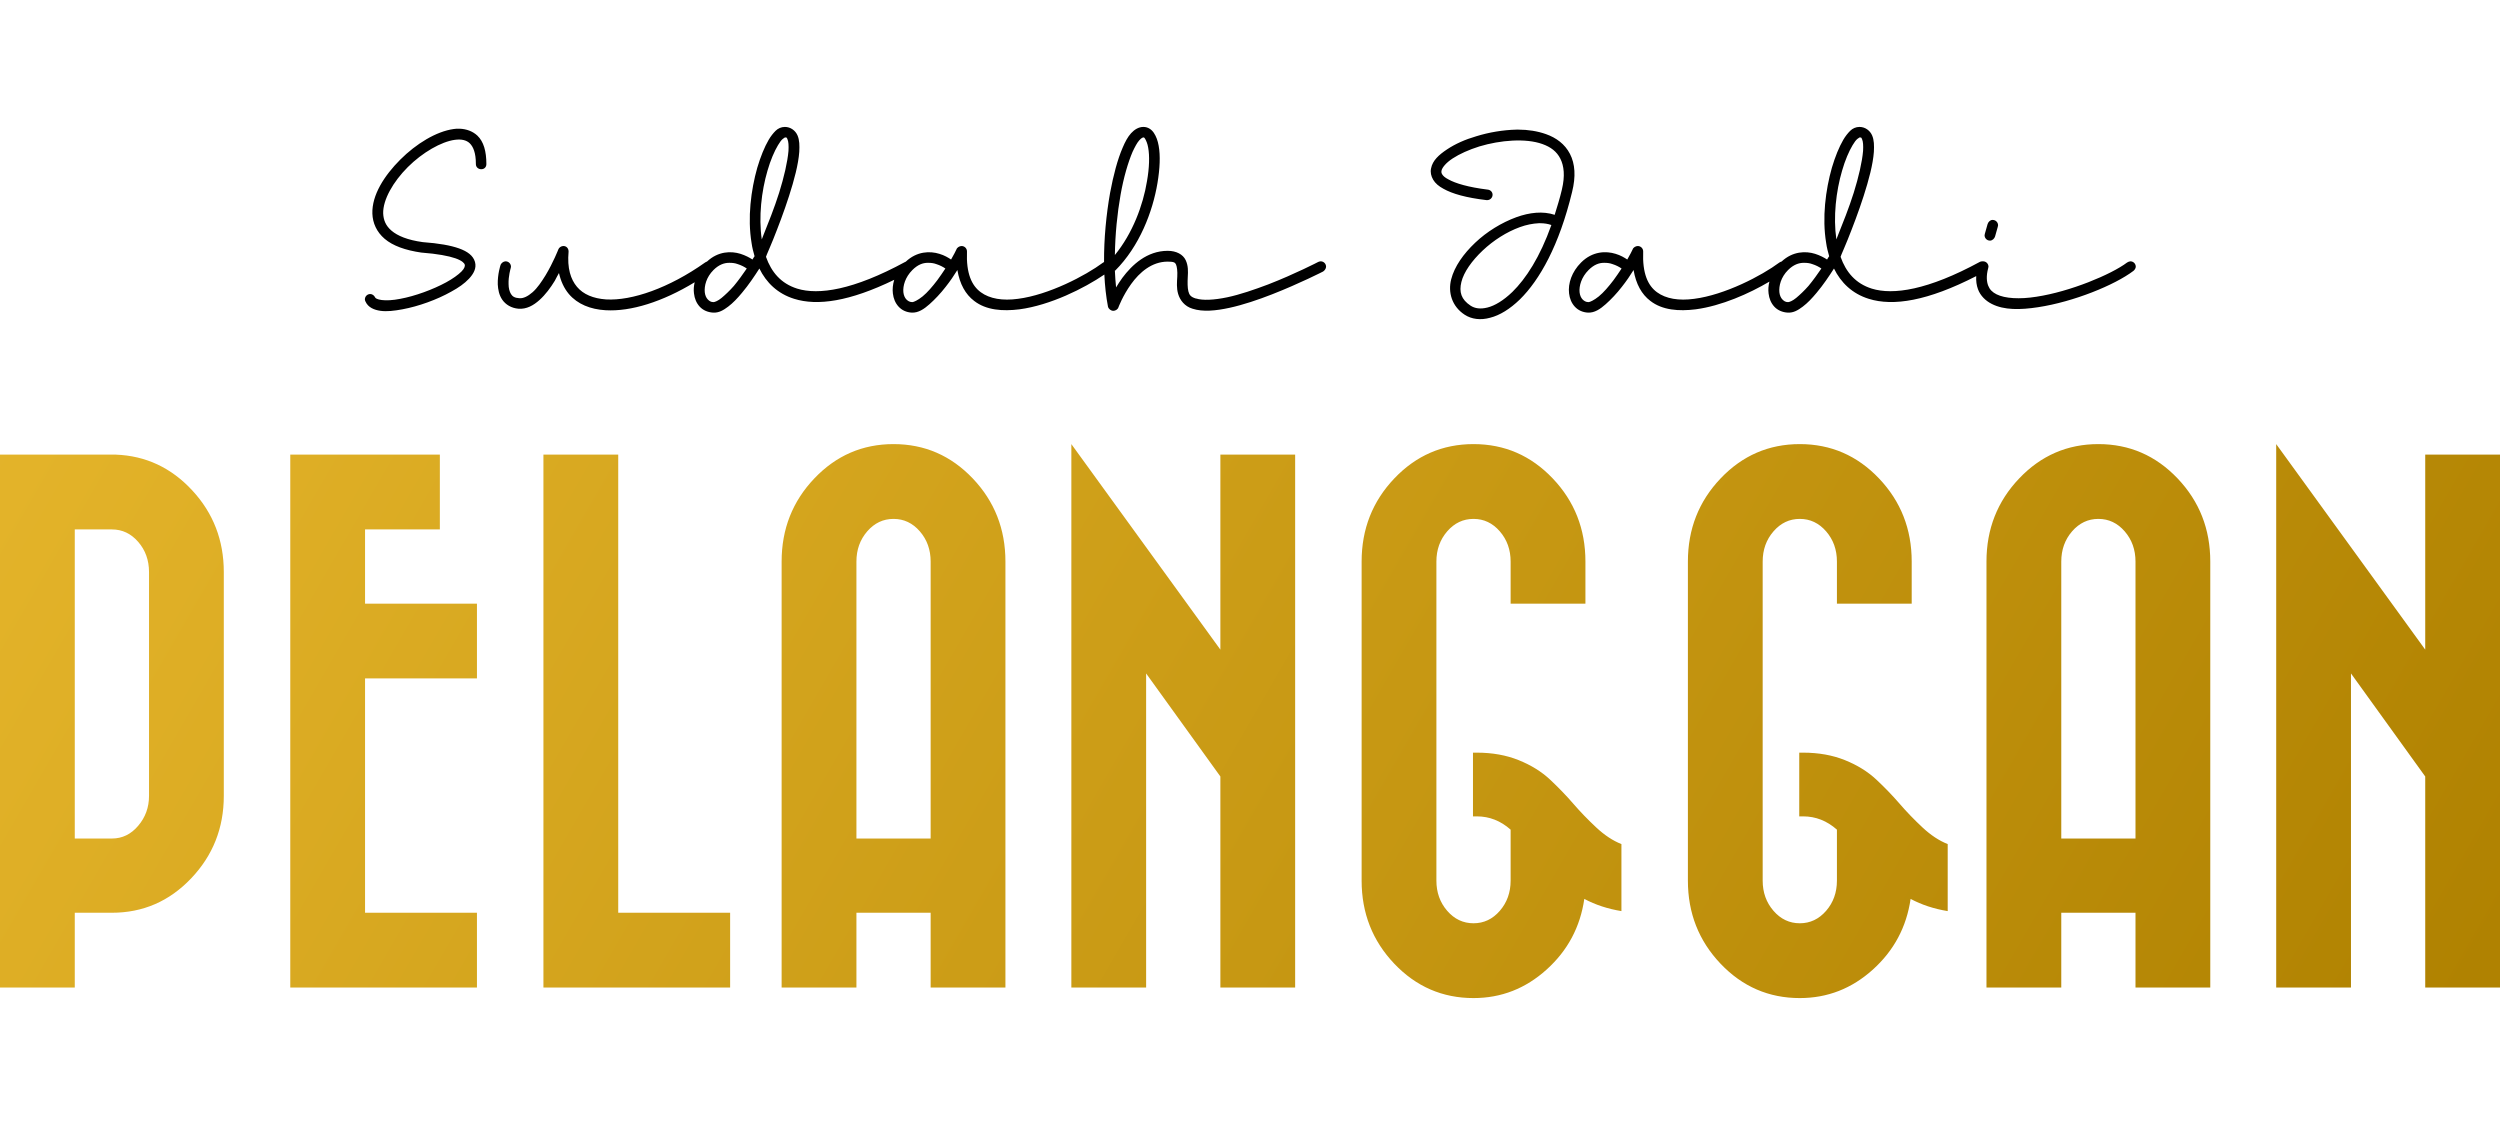
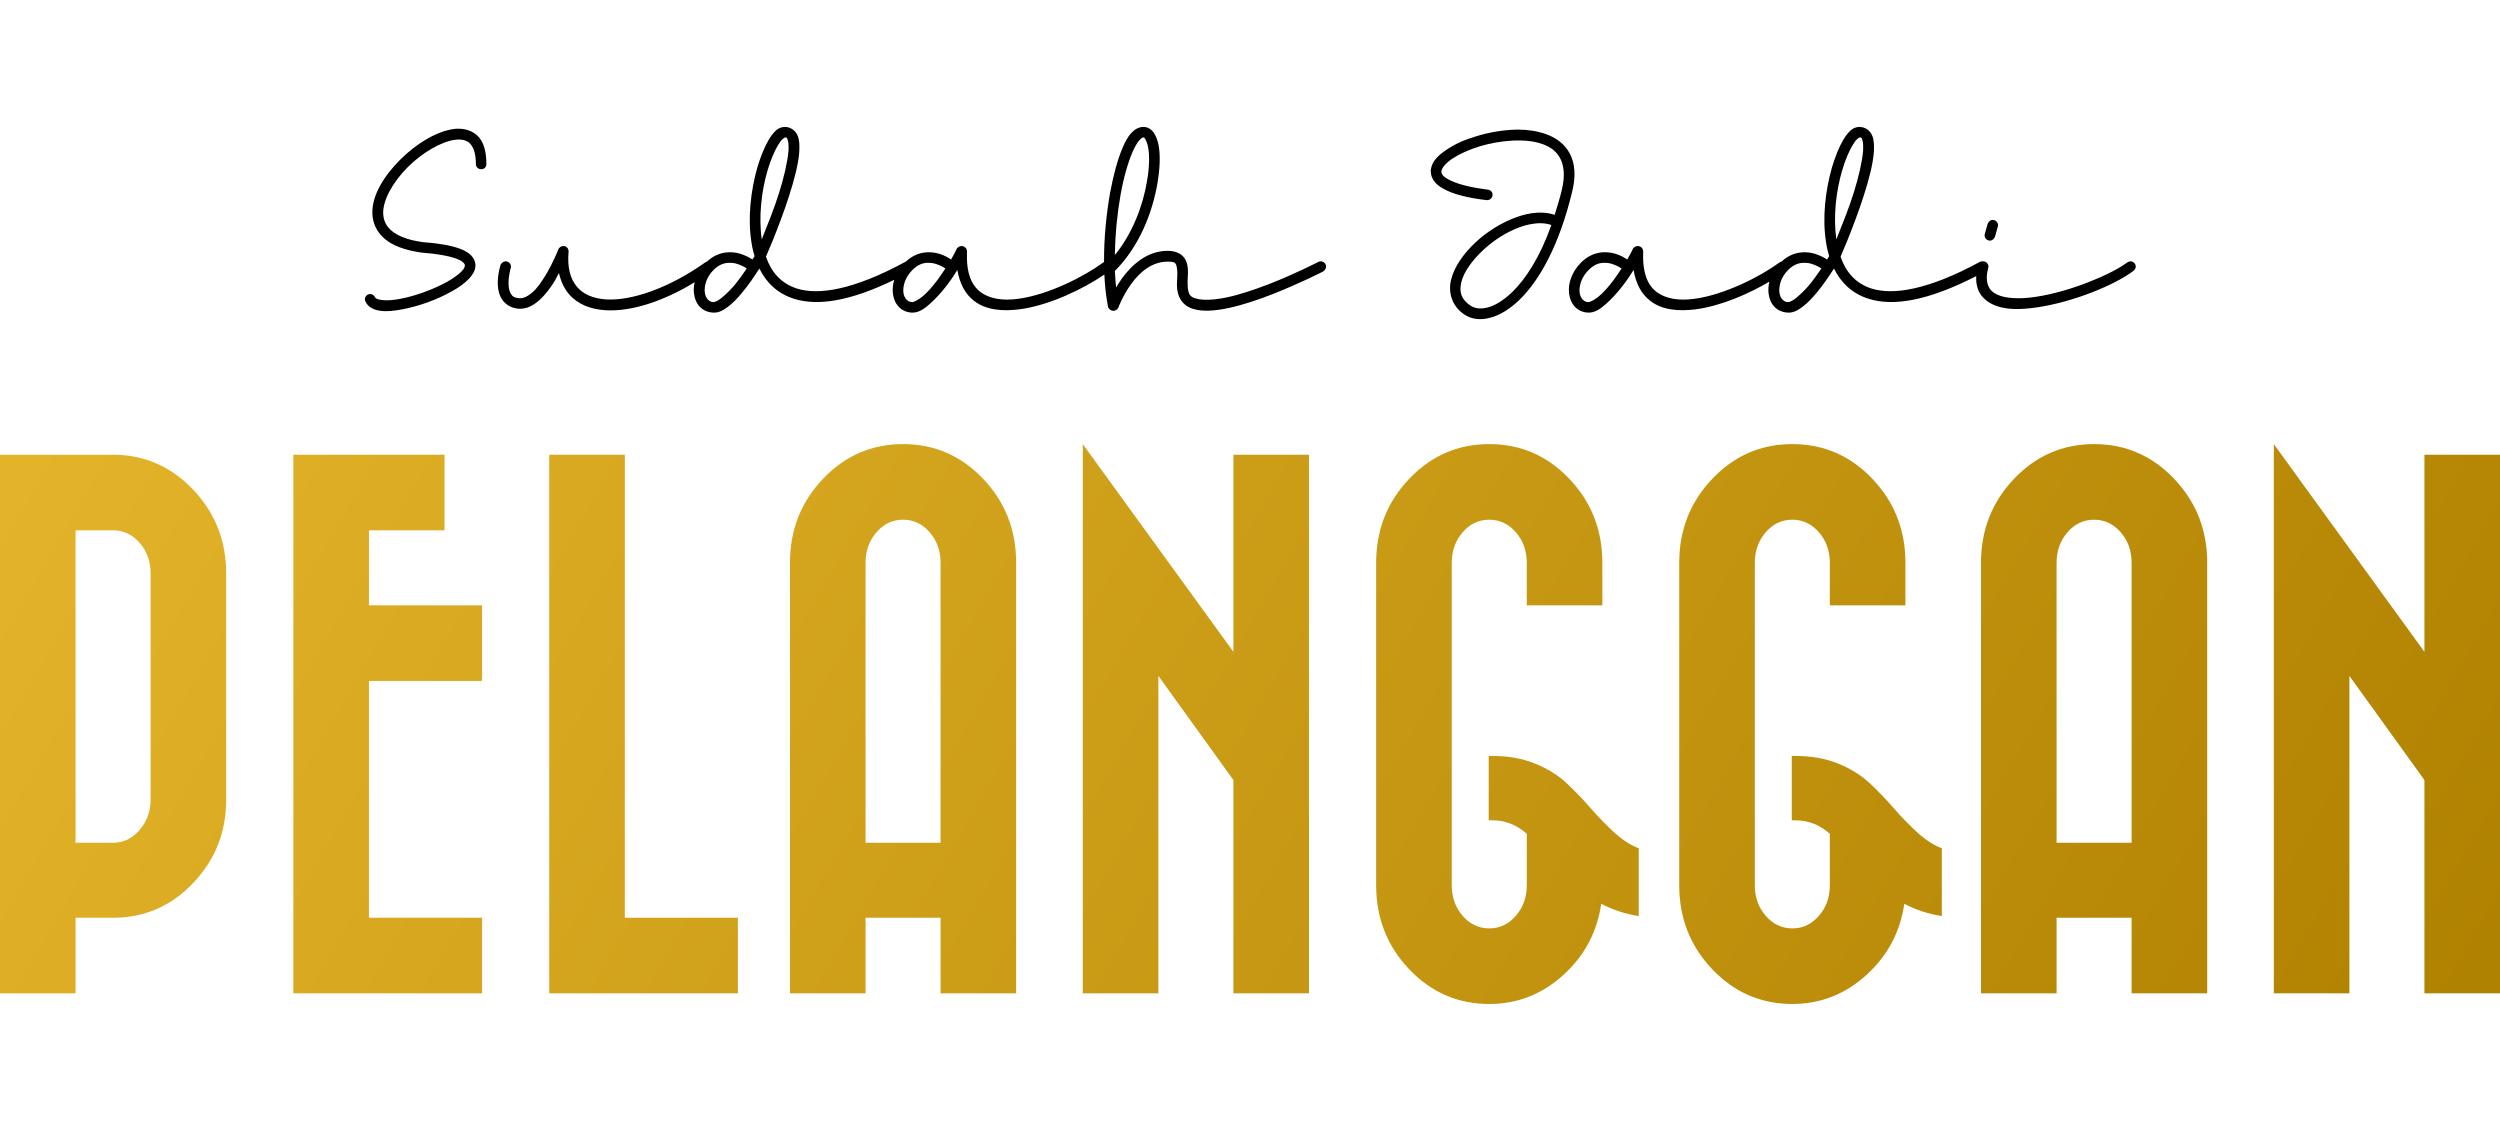
<svg xmlns="http://www.w3.org/2000/svg" viewBox="0 0 100 45">
  <linearGradient id="gradient" gradientUnits="userSpaceOnUse" x1="7.295" y1="3.734" x2="93.119" y2="53.285">
    <stop offset="0" style="stop-color:#e4b42a" />
    <stop offset="1" style="stop-color:#af8100" />
  </linearGradient>
-   <path fill="url(#gradient)" d="M71.97,30.106l0.155,0c0.62,0 1.178,0.1 1.673,0.3c0.495,0.199 0.912,0.458 1.252,0.775c0.34,0.318 0.65,0.639 0.931,0.964c0.28,0.325 0.587,0.643 0.919,0.953c0.332,0.31 0.669,0.532 1.008,0.665l0,2.681c-0.546,-0.089 -1.041,-0.251 -1.484,-0.488c-0.163,1.123 -0.665,2.065 -1.507,2.825c-0.842,0.761 -1.817,1.142 -2.925,1.142c-1.241,-0 -2.297,-0.458 -3.169,-1.374c-0.871,-0.916 -1.307,-2.024 -1.307,-3.324l0,-12.763c0,-1.3 0.436,-2.408 1.307,-3.324c0.872,-0.916 1.928,-1.374 3.169,-1.374c1.241,0 2.297,0.458 3.169,1.374c0.871,0.916 1.307,2.024 1.307,3.324l-0,1.684l-2.991,-0l-0,-1.684c-0,-0.473 -0.144,-0.875 -0.432,-1.208c-0.289,-0.332 -0.639,-0.498 -1.053,-0.498c-0.414,-0 -0.764,0.166 -1.052,0.498c-0.289,0.333 -0.433,0.735 -0.433,1.208l0,12.763c0,0.473 0.144,0.875 0.433,1.208c0.288,0.332 0.638,0.498 1.052,0.498c0.414,0 0.764,-0.166 1.053,-0.498c0.288,-0.333 0.432,-0.735 0.432,-1.208l-0,-2.039c-0.399,-0.354 -0.85,-0.531 -1.352,-0.531l-0.155,-0l-0,-2.549Zm-13.051,0l0.155,0c0.62,0 1.178,0.1 1.673,0.3c0.495,0.199 0.912,0.458 1.252,0.775c0.339,0.318 0.65,0.639 0.93,0.964c0.281,0.325 0.588,0.643 0.92,0.953c0.332,0.31 0.668,0.532 1.008,0.665l0,2.681c-0.546,-0.089 -1.041,-0.251 -1.485,-0.488c-0.162,1.123 -0.664,2.065 -1.506,2.825c-0.842,0.761 -1.817,1.142 -2.925,1.142c-1.241,-0 -2.297,-0.458 -3.169,-1.374c-0.871,-0.916 -1.307,-2.024 -1.307,-3.324l-0,-12.763c-0,-1.3 0.436,-2.408 1.307,-3.324c0.872,-0.916 1.928,-1.374 3.169,-1.374c1.241,0 2.297,0.458 3.168,1.374c0.872,0.916 1.308,2.024 1.308,3.324l-0,1.684l-2.992,-0l0,-1.684c0,-0.473 -0.144,-0.875 -0.432,-1.208c-0.288,-0.332 -0.639,-0.498 -1.052,-0.498c-0.414,-0 -0.765,0.166 -1.053,0.498c-0.288,0.333 -0.432,0.735 -0.432,1.208l0,12.763c0,0.473 0.144,0.875 0.432,1.208c0.288,0.332 0.639,0.498 1.053,0.498c0.413,0 0.764,-0.166 1.052,-0.498c0.288,-0.333 0.432,-0.735 0.432,-1.208l0,-2.039c-0.398,-0.354 -0.849,-0.531 -1.351,-0.531l-0.155,-0l-0,-2.549Zm-54.288,-11.921c1.197,0.045 2.216,0.521 3.058,1.43c0.842,0.908 1.263,1.997 1.263,3.268l-0,8.952c-0,1.285 -0.436,2.385 -1.307,3.301c-0.872,0.916 -1.928,1.374 -3.169,1.374l-1.485,0l0,2.992l-2.991,-0l0,-21.317l4.631,0Zm14.447,18.325l0,2.992l-7.467,-0l-0,-21.317l5.983,0l-0,2.992l-2.992,-0l0,2.969l4.476,-0l0,2.991l-4.476,0l0,9.373l4.476,0Zm2.659,-18.325l2.992,0l-0,18.325l4.476,0l-0,2.992l-7.468,-0l0,-21.317Zm57.722,4.277c0,-1.3 0.436,-2.408 1.308,-3.324c0.871,-0.916 1.927,-1.374 3.168,-1.374c1.241,0 2.297,0.458 3.169,1.374c0.871,0.916 1.307,2.024 1.307,3.324l0,17.04l-2.991,-0l-0,-2.992l-2.969,0l-0,2.992l-2.992,-0l0,-17.04Zm11.589,-4.698l5.961,8.221l-0,-7.8l2.991,0l0,21.317l-2.991,-0l-0,-8.443l-2.97,-4.121l0,12.564l-2.991,-0l0,-21.738Zm-59.783,4.698c0,-1.3 0.436,-2.408 1.308,-3.324c0.871,-0.916 1.927,-1.374 3.168,-1.374c1.241,0 2.297,0.458 3.169,1.374c0.871,0.916 1.307,2.024 1.307,3.324l0,17.04l-2.991,-0l-0,-2.992l-2.969,0l-0,2.992l-2.992,-0l0,-17.04Zm11.589,-4.698l5.961,8.221l-0,-7.8l2.991,0l-0,21.317l-2.991,-0l-0,-8.443l-2.97,-4.121l0,12.564l-2.991,-0l-0,-21.738Zm-39.863,3.413l0,12.364l1.485,-0c0.414,-0 0.764,-0.17 1.052,-0.51c0.289,-0.339 0.433,-0.738 0.433,-1.196l-0,-8.952c-0,-0.473 -0.144,-0.875 -0.433,-1.208c-0.288,-0.332 -0.638,-0.498 -1.052,-0.498l-1.485,-0Zm82.429,12.364l-0,-11.079c-0,-0.473 -0.144,-0.875 -0.432,-1.208c-0.288,-0.332 -0.639,-0.498 -1.053,-0.498c-0.413,-0 -0.764,0.166 -1.052,0.498c-0.288,0.333 -0.432,0.735 -0.432,1.208l-0,11.079l2.969,-0Zm-48.194,-0l-0,-11.079c-0,-0.473 -0.144,-0.875 -0.432,-1.208c-0.288,-0.332 -0.639,-0.498 -1.053,-0.498c-0.413,-0 -0.764,0.166 -1.052,0.498c-0.288,0.333 -0.432,0.735 -0.432,1.208l-0,11.079l2.969,-0Z" />
-   <path d="M60.735,5.185c0.384,0 0.768,0.06 1.104,0.18c0.408,0.144 0.756,0.396 0.96,0.792c0.204,0.396 0.24,0.9 0.084,1.524c-0.516,2.136 -1.296,3.516 -2.088,4.296c-0.396,0.384 -0.804,0.636 -1.188,0.732c-0.384,0.108 -0.744,0.06 -1.02,-0.12c-0.516,-0.336 -0.672,-0.9 -0.54,-1.416c0.132,-0.516 0.492,-1.02 0.96,-1.464c0.468,-0.444 1.056,-0.804 1.644,-1.02c0.528,-0.192 1.068,-0.252 1.536,-0.096c0.096,-0.312 0.204,-0.648 0.288,-1.008c0.132,-0.552 0.084,-0.948 -0.06,-1.236c-0.144,-0.288 -0.384,-0.468 -0.72,-0.588c-0.672,-0.24 -1.68,-0.156 -2.52,0.096c-0.42,0.132 -0.792,0.3 -1.068,0.48c-0.276,0.18 -0.42,0.372 -0.444,0.48c-0.012,0.06 -0.012,0.096 0.024,0.156c0.036,0.06 0.108,0.132 0.252,0.204c0.276,0.156 0.792,0.312 1.572,0.408c0.108,0.012 0.192,0.096 0.192,0.204c-0,0.12 -0.096,0.216 -0.216,0.216l-0.024,0c-0.816,-0.096 -1.368,-0.252 -1.728,-0.456c-0.18,-0.096 -0.324,-0.216 -0.408,-0.36c-0.084,-0.144 -0.12,-0.3 -0.084,-0.456c0.06,-0.312 0.312,-0.54 0.636,-0.756c0.324,-0.216 0.72,-0.396 1.176,-0.528c0.504,-0.156 1.068,-0.252 1.608,-0.264l0.072,0Zm10.53,5.275c0.447,-0.415 0.966,-0.423 1.338,-0.307c0.192,0.06 0.372,0.156 0.48,0.228c0.024,-0.048 0.06,-0.096 0.084,-0.132c-0.048,-0.168 -0.096,-0.348 -0.12,-0.528c-0.168,-1.008 -0.024,-2.124 0.228,-3.012c0.132,-0.444 0.288,-0.828 0.456,-1.116c0.084,-0.144 0.18,-0.264 0.276,-0.36c0.096,-0.096 0.228,-0.156 0.372,-0.156c0.228,0 0.42,0.144 0.504,0.336c0.084,0.192 0.084,0.408 0.072,0.66c-0.036,0.504 -0.204,1.128 -0.408,1.764c-0.204,0.636 -0.444,1.26 -0.636,1.74c-0.096,0.24 -0.192,0.456 -0.252,0.6c-0.012,0.036 -0.024,0.06 -0.036,0.096c0.216,0.612 0.6,1.068 1.248,1.272c0.852,0.264 2.244,0.06 4.32,-1.068c0.024,-0.012 0.06,-0.024 0.096,-0.024c0.006,0 0.012,0.001 0.018,0.001c0.006,-0 0.012,-0.001 0.018,-0.001c0.12,0 0.216,0.096 0.216,0.216c-0,0.012 -0.012,0.048 -0.012,0.06c-0.084,0.312 -0.06,0.54 -0,0.696c0.06,0.156 0.168,0.264 0.336,0.348c0.336,0.168 0.924,0.204 1.596,0.096c1.344,-0.204 2.988,-0.888 3.624,-1.368c0.036,-0.024 0.096,-0.048 0.132,-0.048c0.12,0 0.216,0.096 0.216,0.216c-0,0.06 -0.048,0.132 -0.096,0.168c-0.744,0.564 -2.388,1.236 -3.816,1.452c-0.708,0.108 -1.356,0.12 -1.848,-0.132c-0.24,-0.12 -0.456,-0.324 -0.552,-0.588c-0.058,-0.157 -0.081,-0.331 -0.07,-0.525c-1.941,0.997 -3.323,1.216 -4.298,0.909c-0.66,-0.204 -1.116,-0.648 -1.392,-1.212c-0.192,0.3 -0.432,0.66 -0.696,0.972c-0.18,0.216 -0.36,0.408 -0.552,0.552c-0.192,0.144 -0.372,0.252 -0.6,0.24c-0.216,-0.012 -0.408,-0.096 -0.54,-0.24c-0.132,-0.144 -0.204,-0.324 -0.228,-0.528c-0.019,-0.15 -0.007,-0.311 0.034,-0.473c-0.812,0.481 -1.92,0.972 -2.95,1.109c-0.672,0.084 -1.332,0.036 -1.812,-0.336c-0.348,-0.264 -0.576,-0.672 -0.672,-1.236c-0.132,0.216 -0.288,0.444 -0.468,0.672c-0.204,0.264 -0.432,0.504 -0.648,0.696c-0.216,0.192 -0.444,0.348 -0.708,0.336c-0.216,-0.012 -0.396,-0.096 -0.528,-0.24c-0.132,-0.144 -0.204,-0.324 -0.228,-0.528c-0.048,-0.396 0.108,-0.864 0.48,-1.236c0.456,-0.456 0.996,-0.468 1.38,-0.348c0.204,0.06 0.36,0.156 0.468,0.228c0.108,-0.192 0.192,-0.348 0.216,-0.408c0.024,-0.072 0.12,-0.132 0.204,-0.132c0.12,0 0.216,0.096 0.216,0.216c-0.036,0.888 0.192,1.368 0.552,1.632c0.36,0.264 0.876,0.348 1.488,0.264c1.224,-0.156 2.7,-0.924 3.408,-1.452c0.024,-0.016 0.059,-0.032 0.09,-0.041Zm-27.103,0.022c-0.006,-0.937 0.089,-1.907 0.241,-2.765c0.132,-0.708 0.3,-1.344 0.504,-1.812c0.096,-0.228 0.204,-0.432 0.336,-0.576c0.132,-0.144 0.3,-0.252 0.492,-0.252c0.18,0 0.324,0.096 0.42,0.24c0.096,0.144 0.156,0.312 0.192,0.516c0.072,0.396 0.048,0.912 -0.048,1.488c-0.192,1.152 -0.72,2.532 -1.692,3.504l-0.012,0c0.012,0.228 0.024,0.456 0.048,0.672c0.072,-0.12 0.156,-0.252 0.252,-0.384c0.384,-0.516 0.984,-1.08 1.812,-1.08c0.348,0 0.612,0.144 0.72,0.372c0.108,0.228 0.096,0.456 0.084,0.672c-0.012,0.216 -0.012,0.432 0.024,0.576c0.036,0.144 0.096,0.228 0.3,0.288l0.012,0c0.264,0.084 0.72,0.06 1.236,-0.048c0.516,-0.108 1.104,-0.312 1.644,-0.516c1.08,-0.42 2.004,-0.9 2.004,-0.9c0.024,-0.012 0.072,-0.024 0.096,-0.024c0.12,0 0.216,0.096 0.216,0.216c-0,0.072 -0.06,0.156 -0.12,0.192c-0,0 -0.936,0.48 -2.04,0.912c-0.552,0.216 -1.152,0.42 -1.704,0.54c-0.552,0.12 -1.068,0.168 -1.476,0.036c-0.324,-0.096 -0.504,-0.348 -0.576,-0.588c-0.072,-0.24 -0.048,-0.48 -0.036,-0.696c0.012,-0.216 -0.012,-0.396 -0.048,-0.48c-0.036,-0.084 -0.084,-0.12 -0.336,-0.12c-0.636,0 -1.128,0.432 -1.464,0.9c-0.336,0.468 -0.504,0.924 -0.504,0.924c-0.024,0.084 -0.12,0.144 -0.204,0.144c-0.096,0 -0.192,-0.072 -0.216,-0.168c-0.077,-0.402 -0.124,-0.836 -0.145,-1.283c-0.815,0.555 -2.161,1.226 -3.395,1.391c-0.672,0.084 -1.332,0.036 -1.812,-0.336c-0.348,-0.264 -0.576,-0.672 -0.672,-1.236c-0.132,0.216 -0.288,0.444 -0.468,0.672c-0.204,0.264 -0.432,0.504 -0.648,0.696c-0.216,0.192 -0.444,0.348 -0.708,0.336c-0.216,-0.012 -0.396,-0.096 -0.528,-0.24c-0.132,-0.144 -0.204,-0.324 -0.228,-0.528c-0.021,-0.172 -0.003,-0.359 0.054,-0.545c-1.786,0.87 -3.077,1.052 -4.002,0.761c-0.66,-0.204 -1.116,-0.648 -1.392,-1.212c-0.192,0.3 -0.432,0.66 -0.696,0.972c-0.18,0.216 -0.36,0.408 -0.552,0.552c-0.192,0.144 -0.372,0.252 -0.6,0.24c-0.216,-0.012 -0.408,-0.096 -0.54,-0.24c-0.132,-0.144 -0.204,-0.324 -0.228,-0.528c-0.018,-0.142 -0.009,-0.294 0.028,-0.447c-1.283,0.781 -2.556,1.181 -3.568,1.119c-0.6,-0.036 -1.116,-0.24 -1.464,-0.648c-0.192,-0.228 -0.324,-0.516 -0.396,-0.84c-0.06,0.096 -0.108,0.204 -0.168,0.312c-0.168,0.276 -0.372,0.552 -0.612,0.768c-0.24,0.216 -0.516,0.372 -0.84,0.348c-0.288,-0.024 -0.516,-0.168 -0.648,-0.36c-0.132,-0.192 -0.168,-0.408 -0.18,-0.612c-0.012,-0.408 0.108,-0.768 0.108,-0.768c0.024,-0.084 0.12,-0.156 0.204,-0.156c0.12,0 0.216,0.096 0.216,0.216c-0,0.024 -0.012,0.048 -0.012,0.06c-0,0 -0.096,0.324 -0.084,0.636c-0,0.156 0.036,0.3 0.096,0.396c0.06,0.096 0.144,0.156 0.336,0.168c0.156,0.012 0.336,-0.072 0.528,-0.24c0.192,-0.168 0.36,-0.42 0.516,-0.672c0.312,-0.516 0.516,-1.044 0.516,-1.044c0.024,-0.072 0.12,-0.132 0.192,-0.132l0.012,0c0.12,0 0.204,0.096 0.204,0.216l-0,0.012c-0.06,0.66 0.084,1.104 0.336,1.404c0.252,0.3 0.648,0.468 1.164,0.504c1.032,0.06 2.52,-0.456 3.96,-1.476c0.022,-0.015 0.05,-0.03 0.077,-0.039c0.447,-0.417 0.966,-0.425 1.339,-0.309c0.192,0.06 0.372,0.156 0.48,0.228c0.024,-0.048 0.06,-0.096 0.084,-0.132c-0.048,-0.168 -0.096,-0.348 -0.12,-0.528c-0.168,-1.008 -0.024,-2.124 0.228,-3.012c0.132,-0.444 0.288,-0.828 0.456,-1.116c0.084,-0.144 0.18,-0.264 0.276,-0.36c0.096,-0.096 0.228,-0.156 0.372,-0.156c0.228,0 0.42,0.144 0.504,0.336c0.084,0.192 0.084,0.408 0.072,0.66c-0.036,0.504 -0.204,1.128 -0.408,1.764c-0.204,0.636 -0.444,1.26 -0.636,1.74c-0.096,0.24 -0.192,0.456 -0.252,0.6c-0.012,0.036 -0.024,0.06 -0.036,0.096c0.216,0.612 0.6,1.068 1.248,1.272c0.852,0.264 2.244,0.06 4.32,-1.068c0.006,-0.003 0.014,-0.006 0.023,-0.009c0.448,-0.423 0.97,-0.431 1.345,-0.315c0.204,0.06 0.36,0.156 0.468,0.228c0.108,-0.192 0.192,-0.348 0.216,-0.408c0.024,-0.072 0.12,-0.132 0.204,-0.132c0.12,0 0.216,0.096 0.216,0.216c-0.036,0.888 0.192,1.368 0.552,1.632c0.36,0.264 0.876,0.348 1.488,0.264c1.224,-0.156 2.7,-0.924 3.408,-1.452c0.01,-0.006 0.022,-0.013 0.035,-0.019Zm-25.823,-5.333l0.06,0c0.252,0.012 0.504,0.096 0.696,0.276c0.252,0.24 0.36,0.624 0.36,1.14c-0,0.12 -0.084,0.204 -0.204,0.204c-0.12,0 -0.216,-0.084 -0.216,-0.204l-0,-0.012c-0,-0.444 -0.108,-0.684 -0.24,-0.816c-0.132,-0.132 -0.336,-0.18 -0.6,-0.144c-0.54,0.072 -1.296,0.504 -1.884,1.092c-0.588,0.588 -0.996,1.308 -0.984,1.848c0.012,0.264 0.096,0.492 0.336,0.696c0.24,0.204 0.636,0.372 1.248,0.456c0.648,0.048 1.116,0.132 1.452,0.252c0.336,0.12 0.564,0.288 0.636,0.54c0.072,0.252 -0.06,0.48 -0.24,0.672c-0.18,0.192 -0.42,0.36 -0.708,0.516c-0.576,0.324 -1.308,0.588 -1.956,0.708c-0.324,0.06 -0.624,0.096 -0.876,0.06c-0.252,-0.036 -0.492,-0.132 -0.6,-0.372c-0.012,-0.024 -0.024,-0.06 -0.024,-0.084c-0,-0.12 0.096,-0.216 0.216,-0.216c0.084,0 0.156,0.06 0.192,0.132c0.012,0.036 0.084,0.084 0.264,0.108c0.18,0.024 0.444,0.012 0.744,-0.048c0.588,-0.108 1.308,-0.372 1.836,-0.66c0.264,-0.144 0.48,-0.3 0.612,-0.432c0.132,-0.132 0.144,-0.228 0.132,-0.276c-0.012,-0.048 -0.096,-0.156 -0.372,-0.252c-0.276,-0.096 -0.72,-0.18 -1.344,-0.228l-0.012,0c-0.66,-0.096 -1.152,-0.276 -1.476,-0.552c-0.324,-0.276 -0.48,-0.636 -0.492,-1.008c-0.024,-0.744 0.48,-1.524 1.116,-2.16c0.636,-0.636 1.44,-1.128 2.136,-1.224c0.06,-0.012 0.132,-0.012 0.192,-0.012Zm43.272,3.78l-0.06,0c-0.24,0.012 -0.492,0.06 -0.756,0.156c-0.528,0.192 -1.056,0.528 -1.488,0.936c-0.432,0.408 -0.756,0.864 -0.852,1.26c-0.096,0.396 -0.012,0.696 0.372,0.948c0.168,0.108 0.384,0.144 0.672,0.072c0.288,-0.072 0.636,-0.276 0.996,-0.624c0.54,-0.528 1.104,-1.392 1.56,-2.676c-0.132,-0.048 -0.288,-0.072 -0.444,-0.072Zm10.56,1.584l-0.024,0c-0.192,0 -0.408,0.072 -0.624,0.288c-0.288,0.288 -0.372,0.636 -0.348,0.888c0.012,0.12 0.06,0.228 0.12,0.288c0.06,0.06 0.12,0.108 0.228,0.108c0.048,0 0.18,-0.048 0.324,-0.168c0.144,-0.12 0.324,-0.288 0.492,-0.48c0.18,-0.216 0.36,-0.468 0.516,-0.696c-0.084,-0.06 -0.216,-0.132 -0.372,-0.18c-0.096,-0.036 -0.204,-0.048 -0.312,-0.048Zm-42.984,0l-0.024,0c-0.192,0 -0.408,0.072 -0.624,0.288c-0.288,0.288 -0.372,0.636 -0.348,0.888c0.012,0.12 0.06,0.228 0.12,0.288c0.06,0.06 0.12,0.108 0.228,0.108c0.048,0 0.18,-0.048 0.324,-0.168c0.144,-0.12 0.324,-0.288 0.492,-0.48c0.18,-0.216 0.36,-0.468 0.516,-0.696c-0.084,-0.06 -0.216,-0.132 -0.372,-0.18c-0.096,-0.036 -0.204,-0.048 -0.312,-0.048Zm7.944,0l-0.024,0c-0.192,0 -0.396,0.072 -0.612,0.288c-0.288,0.288 -0.384,0.636 -0.36,0.888c0.012,0.12 0.06,0.228 0.12,0.288c0.06,0.06 0.132,0.108 0.24,0.108c0.048,0 0.216,-0.072 0.408,-0.228c0.192,-0.156 0.396,-0.396 0.588,-0.648c0.12,-0.156 0.216,-0.312 0.324,-0.468c-0.084,-0.06 -0.216,-0.132 -0.372,-0.18c-0.096,-0.036 -0.204,-0.048 -0.312,-0.048Zm27.048,0l-0.024,0c-0.192,0 -0.396,0.072 -0.612,0.288c-0.288,0.288 -0.384,0.636 -0.36,0.888c0.012,0.12 0.06,0.228 0.12,0.288c0.06,0.06 0.132,0.108 0.24,0.108c0.048,0 0.216,-0.072 0.408,-0.228c0.192,-0.156 0.396,-0.396 0.588,-0.648c0.12,-0.156 0.216,-0.312 0.324,-0.468c-0.084,-0.06 -0.216,-0.132 -0.372,-0.18c-0.096,-0.036 -0.204,-0.048 -0.312,-0.048Zm-18.444,-5.016c-0.024,0 -0.084,0.024 -0.168,0.12c-0.084,0.096 -0.168,0.252 -0.264,0.456c-0.18,0.42 -0.36,1.032 -0.48,1.716c-0.132,0.744 -0.216,1.584 -0.228,2.412c0.708,-0.864 1.128,-1.992 1.284,-2.952c0.096,-0.54 0.108,-1.02 0.048,-1.344c-0.024,-0.156 -0.084,-0.288 -0.12,-0.348c-0.036,-0.06 -0.048,-0.06 -0.072,-0.06Zm33.96,3.3l0.012,0c0.12,0 0.216,0.096 0.216,0.216c-0,0.012 -0.012,0.048 -0.012,0.06l-0.108,0.384c-0.024,0.084 -0.108,0.168 -0.204,0.168c-0.12,0 -0.216,-0.096 -0.216,-0.216c-0,-0.012 0.012,-0.048 0.012,-0.06l0.108,-0.384c0.024,-0.084 0.108,-0.168 0.192,-0.168Zm-48.3,-3.3c0.012,0 -0.024,0.012 -0.084,0.06c-0.06,0.048 -0.12,0.132 -0.192,0.252c-0.144,0.24 -0.3,0.6 -0.42,1.02c-0.24,0.816 -0.36,1.848 -0.228,2.748c0.024,-0.06 0.036,-0.096 0.06,-0.156c0.192,-0.48 0.444,-1.104 0.636,-1.716c0.192,-0.612 0.336,-1.236 0.372,-1.668c0.012,-0.216 -0,-0.372 -0.036,-0.456c-0.036,-0.084 -0.024,-0.084 -0.108,-0.084Zm42.984,0c0.012,0 -0.024,0.012 -0.084,0.06c-0.06,0.048 -0.12,0.132 -0.192,0.252c-0.144,0.24 -0.3,0.6 -0.42,1.02c-0.24,0.816 -0.36,1.848 -0.228,2.748c0.024,-0.06 0.036,-0.096 0.06,-0.156c0.192,-0.48 0.444,-1.104 0.636,-1.716c0.192,-0.612 0.336,-1.236 0.372,-1.668c0.012,-0.216 -0,-0.372 -0.036,-0.456c-0.036,-0.084 -0.024,-0.084 -0.108,-0.084Z" />
+   <path fill="url(#gradient)" d="M71.671,30.238l0.156,0c0.627,0 1.191,0.101 1.691,0.303c0.5,0.201 0.922,0.462 1.265,0.783c0.344,0.321 0.657,0.646 0.941,0.975c0.284,0.328 0.594,0.649 0.929,0.962c0.336,0.314 0.676,0.538 1.019,0.672l0,2.71c-0.552,-0.089 -1.052,-0.254 -1.5,-0.493c-0.164,1.135 -0.672,2.087 -1.523,2.856c-0.851,0.769 -1.836,1.153 -2.956,1.153c-1.254,0 -2.322,-0.463 -3.202,-1.388c-0.881,-0.926 -1.322,-2.046 -1.322,-3.36l0,-12.899c0,-1.314 0.441,-2.434 1.322,-3.359c0.88,-0.926 1.948,-1.389 3.202,-1.389c1.254,0 2.322,0.463 3.202,1.389c0.881,0.925 1.322,2.045 1.322,3.359l-0,1.702l-3.024,0l0,-1.702c0,-0.478 -0.145,-0.885 -0.436,-1.221c-0.291,-0.335 -0.646,-0.503 -1.064,-0.503c-0.418,-0 -0.773,0.168 -1.064,0.503c-0.291,0.336 -0.436,0.743 -0.436,1.221l-0,12.899c-0,0.478 0.145,0.885 0.436,1.221c0.291,0.336 0.646,0.504 1.064,0.504c0.418,-0 0.773,-0.168 1.064,-0.504c0.291,-0.336 0.436,-0.743 0.436,-1.221l0,-2.06c-0.403,-0.358 -0.858,-0.537 -1.366,-0.537l-0.156,-0l-0,-2.576Zm-12.123,0l0.156,0c0.627,0 1.191,0.101 1.691,0.303c0.5,0.201 0.922,0.462 1.266,0.783c0.343,0.321 0.656,0.646 0.94,0.975c0.284,0.328 0.594,0.649 0.93,0.962c0.335,0.314 0.675,0.538 1.018,0.672l0,2.71c-0.552,-0.089 -1.052,-0.254 -1.5,-0.493c-0.164,1.135 -0.672,2.087 -1.523,2.856c-0.851,0.769 -1.836,1.153 -2.956,1.153c-1.254,0 -2.322,-0.463 -3.202,-1.388c-0.881,-0.926 -1.322,-2.046 -1.322,-3.36l0,-12.899c0,-1.314 0.441,-2.434 1.322,-3.359c0.88,-0.926 1.948,-1.389 3.202,-1.389c1.254,0 2.322,0.463 3.203,1.389c0.88,0.925 1.321,2.045 1.321,3.359l-0,1.702l-3.023,0l-0,-1.702c-0,-0.478 -0.146,-0.885 -0.437,-1.221c-0.291,-0.335 -0.646,-0.503 -1.064,-0.503c-0.418,-0 -0.773,0.168 -1.064,0.503c-0.291,0.336 -0.436,0.743 -0.436,1.221l-0,12.899c-0,0.478 0.145,0.885 0.436,1.221c0.291,0.336 0.646,0.504 1.064,0.504c0.418,-0 0.773,-0.168 1.064,-0.504c0.291,-0.336 0.437,-0.743 0.437,-1.221l-0,-2.06c-0.404,-0.358 -0.859,-0.537 -1.367,-0.537l-0.156,-0l-0,-2.576Zm-40.266,6.472l-0,3.024l-7.547,-0l-0,-21.544l6.046,-0l0,3.023l-3.023,0l0,3.001l4.524,0l-0,3.023l-4.524,0l0,9.473l4.524,0Zm2.687,-18.52l3.024,-0l-0,18.52l4.523,0l0,3.024l-7.547,-0l0,-21.544Zm-17.288,-0c1.209,0.045 2.239,0.526 3.09,1.444c0.851,0.918 1.276,2.02 1.276,3.304l0,9.047c0,1.299 -0.44,2.411 -1.321,3.337c-0.881,0.925 -1.948,1.388 -3.202,1.388l-1.501,0l0,3.024l-3.023,-0l0,-21.544l4.681,-0Zm26.918,4.322c0,-1.314 0.44,-2.434 1.321,-3.359c0.881,-0.926 1.949,-1.389 3.203,-1.389c1.254,0 2.321,0.463 3.202,1.389c0.881,0.925 1.321,2.045 1.321,3.359l0,17.222l-3.023,-0l0,-3.024l-3.001,0l0,3.024l-3.023,-0l0,-17.222Zm11.712,-4.748l6.025,8.309l-0,-7.883l3.023,-0l-0,21.544l-3.023,-0l-0,-8.533l-3.001,-4.165l-0,12.698l-3.024,-0l0,-21.97Zm35.929,4.748c0,-1.314 0.44,-2.434 1.321,-3.359c0.881,-0.926 1.949,-1.389 3.203,-1.389c1.254,0 2.321,0.463 3.202,1.389c0.881,0.925 1.322,2.045 1.322,3.359l-0,17.222l-3.024,-0l0,-3.024l-3.001,0l0,3.024l-3.023,-0l0,-17.222Zm11.713,-4.748l6.024,8.309l-0,-7.883l3.023,-0l0,21.544l-3.023,-0l-0,-8.533l-3.001,-4.165l-0,12.698l-3.023,-0l-0,-21.97Zm-87.93,3.449l0,12.496l1.501,0c0.418,0 0.772,-0.171 1.063,-0.515c0.292,-0.343 0.437,-0.746 0.437,-1.209l0,-9.047c0,-0.478 -0.145,-0.885 -0.437,-1.221c-0.291,-0.336 -0.645,-0.504 -1.063,-0.504l-1.501,0Zm34.6,12.496l0,-11.197c0,-0.478 -0.145,-0.885 -0.436,-1.221c-0.292,-0.335 -0.646,-0.503 -1.064,-0.503c-0.418,-0 -0.773,0.168 -1.064,0.503c-0.291,0.336 -0.437,0.743 -0.437,1.221l0,11.197l3.001,0Zm47.641,0l0,-11.197c0,-0.478 -0.145,-0.885 -0.436,-1.221c-0.292,-0.335 -0.646,-0.503 -1.064,-0.503c-0.418,-0 -0.773,0.168 -1.064,0.503c-0.291,0.336 -0.437,0.743 -0.437,1.221l0,11.197l3.001,0Z" />
+   <path fill="#000" d="M60.735,5.185c0.384,0 0.768,0.06 1.104,0.18c0.408,0.144 0.756,0.396 0.96,0.792c0.204,0.396 0.24,0.9 0.084,1.524c-0.516,2.136 -1.296,3.516 -2.088,4.296c-0.396,0.384 -0.804,0.636 -1.188,0.732c-0.384,0.108 -0.744,0.06 -1.02,-0.12c-0.516,-0.336 -0.672,-0.9 -0.54,-1.416c0.132,-0.516 0.492,-1.02 0.96,-1.464c0.468,-0.444 1.056,-0.804 1.644,-1.02c0.528,-0.192 1.068,-0.252 1.536,-0.096c0.096,-0.312 0.204,-0.648 0.288,-1.008c0.132,-0.552 0.084,-0.948 -0.06,-1.236c-0.144,-0.288 -0.384,-0.468 -0.72,-0.588c-0.672,-0.24 -1.68,-0.156 -2.52,0.096c-0.42,0.132 -0.792,0.3 -1.068,0.48c-0.276,0.18 -0.42,0.372 -0.444,0.48c-0.012,0.06 -0.012,0.096 0.024,0.156c0.036,0.06 0.108,0.132 0.252,0.204c0.276,0.156 0.792,0.312 1.572,0.408c0.108,0.012 0.192,0.096 0.192,0.204c-0,0.12 -0.096,0.216 -0.216,0.216l-0.024,0c-0.816,-0.096 -1.368,-0.252 -1.728,-0.456c-0.18,-0.096 -0.324,-0.216 -0.408,-0.36c-0.084,-0.144 -0.12,-0.3 -0.084,-0.456c0.06,-0.312 0.312,-0.54 0.636,-0.756c0.324,-0.216 0.72,-0.396 1.176,-0.528c0.504,-0.156 1.068,-0.252 1.608,-0.264l0.072,0Zm10.53,5.275c0.447,-0.415 0.966,-0.423 1.338,-0.307c0.192,0.06 0.372,0.156 0.48,0.228c0.024,-0.048 0.06,-0.096 0.084,-0.132c-0.048,-0.168 -0.096,-0.348 -0.12,-0.528c-0.168,-1.008 -0.024,-2.124 0.228,-3.012c0.132,-0.444 0.288,-0.828 0.456,-1.116c0.084,-0.144 0.18,-0.264 0.276,-0.36c0.096,-0.096 0.228,-0.156 0.372,-0.156c0.228,0 0.42,0.144 0.504,0.336c0.084,0.192 0.084,0.408 0.072,0.66c-0.036,0.504 -0.204,1.128 -0.408,1.764c-0.204,0.636 -0.444,1.26 -0.636,1.74c-0.096,0.24 -0.192,0.456 -0.252,0.6c-0.012,0.036 -0.024,0.06 -0.036,0.096c0.216,0.612 0.6,1.068 1.248,1.272c0.852,0.264 2.244,0.06 4.32,-1.068c0.024,-0.012 0.06,-0.024 0.096,-0.024c0.006,0 0.012,0.001 0.018,0.001c0.006,-0 0.012,-0.001 0.018,-0.001c0.12,0 0.216,0.096 0.216,0.216c-0,0.012 -0.012,0.048 -0.012,0.06c-0.084,0.312 -0.06,0.54 -0,0.696c0.06,0.156 0.168,0.264 0.336,0.348c0.336,0.168 0.924,0.204 1.596,0.096c1.344,-0.204 2.988,-0.888 3.624,-1.368c0.036,-0.024 0.096,-0.048 0.132,-0.048c0.12,0 0.216,0.096 0.216,0.216c-0,0.06 -0.048,0.132 -0.096,0.168c-0.744,0.564 -2.388,1.236 -3.816,1.452c-0.708,0.108 -1.356,0.12 -1.848,-0.132c-0.24,-0.12 -0.456,-0.324 -0.552,-0.588c-0.058,-0.157 -0.081,-0.331 -0.07,-0.525c-1.941,0.997 -3.323,1.216 -4.298,0.909c-0.66,-0.204 -1.116,-0.648 -1.392,-1.212c-0.192,0.3 -0.432,0.66 -0.696,0.972c-0.18,0.216 -0.36,0.408 -0.552,0.552c-0.192,0.144 -0.372,0.252 -0.6,0.24c-0.216,-0.012 -0.408,-0.096 -0.54,-0.24c-0.132,-0.144 -0.204,-0.324 -0.228,-0.528c-0.019,-0.15 -0.007,-0.311 0.034,-0.473c-0.812,0.481 -1.92,0.972 -2.95,1.109c-0.672,0.084 -1.332,0.036 -1.812,-0.336c-0.348,-0.264 -0.576,-0.672 -0.672,-1.236c-0.132,0.216 -0.288,0.444 -0.468,0.672c-0.204,0.264 -0.432,0.504 -0.648,0.696c-0.216,0.192 -0.444,0.348 -0.708,0.336c-0.216,-0.012 -0.396,-0.096 -0.528,-0.24c-0.132,-0.144 -0.204,-0.324 -0.228,-0.528c-0.048,-0.396 0.108,-0.864 0.48,-1.236c0.456,-0.456 0.996,-0.468 1.38,-0.348c0.204,0.06 0.36,0.156 0.468,0.228c0.108,-0.192 0.192,-0.348 0.216,-0.408c0.024,-0.072 0.12,-0.132 0.204,-0.132c0.12,0 0.216,0.096 0.216,0.216c-0.036,0.888 0.192,1.368 0.552,1.632c0.36,0.264 0.876,0.348 1.488,0.264c1.224,-0.156 2.7,-0.924 3.408,-1.452c0.024,-0.016 0.059,-0.032 0.09,-0.041Zm-27.103,0.022c-0.006,-0.937 0.089,-1.907 0.241,-2.765c0.132,-0.708 0.3,-1.344 0.504,-1.812c0.096,-0.228 0.204,-0.432 0.336,-0.576c0.132,-0.144 0.3,-0.252 0.492,-0.252c0.18,0 0.324,0.096 0.42,0.24c0.096,0.144 0.156,0.312 0.192,0.516c0.072,0.396 0.048,0.912 -0.048,1.488c-0.192,1.152 -0.72,2.532 -1.692,3.504l-0.012,0c0.012,0.228 0.024,0.456 0.048,0.672c0.072,-0.12 0.156,-0.252 0.252,-0.384c0.384,-0.516 0.984,-1.08 1.812,-1.08c0.348,0 0.612,0.144 0.72,0.372c0.108,0.228 0.096,0.456 0.084,0.672c-0.012,0.216 -0.012,0.432 0.024,0.576c0.036,0.144 0.096,0.228 0.3,0.288l0.012,0c0.264,0.084 0.72,0.06 1.236,-0.048c0.516,-0.108 1.104,-0.312 1.644,-0.516c1.08,-0.42 2.004,-0.9 2.004,-0.9c0.024,-0.012 0.072,-0.024 0.096,-0.024c0.12,0 0.216,0.096 0.216,0.216c-0,0.072 -0.06,0.156 -0.12,0.192c-0,0 -0.936,0.48 -2.04,0.912c-0.552,0.216 -1.152,0.42 -1.704,0.54c-0.552,0.12 -1.068,0.168 -1.476,0.036c-0.324,-0.096 -0.504,-0.348 -0.576,-0.588c-0.072,-0.24 -0.048,-0.48 -0.036,-0.696c0.012,-0.216 -0.012,-0.396 -0.048,-0.48c-0.036,-0.084 -0.084,-0.12 -0.336,-0.12c-0.636,0 -1.128,0.432 -1.464,0.9c-0.336,0.468 -0.504,0.924 -0.504,0.924c-0.024,0.084 -0.12,0.144 -0.204,0.144c-0.096,0 -0.192,-0.072 -0.216,-0.168c-0.077,-0.402 -0.124,-0.836 -0.145,-1.283c-0.815,0.555 -2.161,1.226 -3.395,1.391c-0.672,0.084 -1.332,0.036 -1.812,-0.336c-0.348,-0.264 -0.576,-0.672 -0.672,-1.236c-0.132,0.216 -0.288,0.444 -0.468,0.672c-0.204,0.264 -0.432,0.504 -0.648,0.696c-0.216,0.192 -0.444,0.348 -0.708,0.336c-0.216,-0.012 -0.396,-0.096 -0.528,-0.24c-0.132,-0.144 -0.204,-0.324 -0.228,-0.528c-0.021,-0.172 -0.003,-0.359 0.054,-0.545c-1.786,0.87 -3.077,1.052 -4.002,0.761c-0.66,-0.204 -1.116,-0.648 -1.392,-1.212c-0.192,0.3 -0.432,0.66 -0.696,0.972c-0.18,0.216 -0.36,0.408 -0.552,0.552c-0.192,0.144 -0.372,0.252 -0.6,0.24c-0.216,-0.012 -0.408,-0.096 -0.54,-0.24c-0.132,-0.144 -0.204,-0.324 -0.228,-0.528c-0.018,-0.142 -0.009,-0.294 0.028,-0.447c-1.283,0.781 -2.556,1.181 -3.568,1.119c-0.6,-0.036 -1.116,-0.24 -1.464,-0.648c-0.192,-0.228 -0.324,-0.516 -0.396,-0.84c-0.06,0.096 -0.108,0.204 -0.168,0.312c-0.168,0.276 -0.372,0.552 -0.612,0.768c-0.24,0.216 -0.516,0.372 -0.84,0.348c-0.288,-0.024 -0.516,-0.168 -0.648,-0.36c-0.132,-0.192 -0.168,-0.408 -0.18,-0.612c-0.012,-0.408 0.108,-0.768 0.108,-0.768c0.024,-0.084 0.12,-0.156 0.204,-0.156c0.12,0 0.216,0.096 0.216,0.216c-0,0.024 -0.012,0.048 -0.012,0.06c-0,0 -0.096,0.324 -0.084,0.636c-0,0.156 0.036,0.3 0.096,0.396c0.06,0.096 0.144,0.156 0.336,0.168c0.156,0.012 0.336,-0.072 0.528,-0.24c0.192,-0.168 0.36,-0.42 0.516,-0.672c0.312,-0.516 0.516,-1.044 0.516,-1.044c0.024,-0.072 0.12,-0.132 0.192,-0.132l0.012,0c0.12,0 0.204,0.096 0.204,0.216l-0,0.012c-0.06,0.66 0.084,1.104 0.336,1.404c0.252,0.3 0.648,0.468 1.164,0.504c1.032,0.06 2.52,-0.456 3.96,-1.476c0.022,-0.015 0.05,-0.03 0.077,-0.039c0.447,-0.417 0.966,-0.425 1.339,-0.309c0.192,0.06 0.372,0.156 0.48,0.228c0.024,-0.048 0.06,-0.096 0.084,-0.132c-0.048,-0.168 -0.096,-0.348 -0.12,-0.528c-0.168,-1.008 -0.024,-2.124 0.228,-3.012c0.132,-0.444 0.288,-0.828 0.456,-1.116c0.084,-0.144 0.18,-0.264 0.276,-0.36c0.096,-0.096 0.228,-0.156 0.372,-0.156c0.228,0 0.42,0.144 0.504,0.336c0.084,0.192 0.084,0.408 0.072,0.66c-0.036,0.504 -0.204,1.128 -0.408,1.764c-0.204,0.636 -0.444,1.26 -0.636,1.74c-0.096,0.24 -0.192,0.456 -0.252,0.6c-0.012,0.036 -0.024,0.06 -0.036,0.096c0.216,0.612 0.6,1.068 1.248,1.272c0.852,0.264 2.244,0.06 4.32,-1.068c0.006,-0.003 0.014,-0.006 0.023,-0.009c0.448,-0.423 0.97,-0.431 1.345,-0.315c0.204,0.06 0.36,0.156 0.468,0.228c0.108,-0.192 0.192,-0.348 0.216,-0.408c0.024,-0.072 0.12,-0.132 0.204,-0.132c0.12,0 0.216,0.096 0.216,0.216c-0.036,0.888 0.192,1.368 0.552,1.632c0.36,0.264 0.876,0.348 1.488,0.264c1.224,-0.156 2.7,-0.924 3.408,-1.452c0.01,-0.006 0.022,-0.013 0.035,-0.019Zm-25.823,-5.333l0.06,0c0.252,0.012 0.504,0.096 0.696,0.276c0.252,0.24 0.36,0.624 0.36,1.14c-0,0.12 -0.084,0.204 -0.204,0.204c-0.12,0 -0.216,-0.084 -0.216,-0.204l-0,-0.012c-0,-0.444 -0.108,-0.684 -0.24,-0.816c-0.132,-0.132 -0.336,-0.18 -0.6,-0.144c-0.54,0.072 -1.296,0.504 -1.884,1.092c-0.588,0.588 -0.996,1.308 -0.984,1.848c0.012,0.264 0.096,0.492 0.336,0.696c0.24,0.204 0.636,0.372 1.248,0.456c0.648,0.048 1.116,0.132 1.452,0.252c0.336,0.12 0.564,0.288 0.636,0.54c0.072,0.252 -0.06,0.48 -0.24,0.672c-0.18,0.192 -0.42,0.36 -0.708,0.516c-0.576,0.324 -1.308,0.588 -1.956,0.708c-0.324,0.06 -0.624,0.096 -0.876,0.06c-0.252,-0.036 -0.492,-0.132 -0.6,-0.372c-0.012,-0.024 -0.024,-0.06 -0.024,-0.084c-0,-0.12 0.096,-0.216 0.216,-0.216c0.084,0 0.156,0.06 0.192,0.132c0.012,0.036 0.084,0.084 0.264,0.108c0.18,0.024 0.444,0.012 0.744,-0.048c0.588,-0.108 1.308,-0.372 1.836,-0.66c0.264,-0.144 0.48,-0.3 0.612,-0.432c0.132,-0.132 0.144,-0.228 0.132,-0.276c-0.012,-0.048 -0.096,-0.156 -0.372,-0.252c-0.276,-0.096 -0.72,-0.18 -1.344,-0.228l-0.012,0c-0.66,-0.096 -1.152,-0.276 -1.476,-0.552c-0.324,-0.276 -0.48,-0.636 -0.492,-1.008c-0.024,-0.744 0.48,-1.524 1.116,-2.16c0.636,-0.636 1.44,-1.128 2.136,-1.224c0.06,-0.012 0.132,-0.012 0.192,-0.012Zm43.272,3.78l-0.06,0c-0.24,0.012 -0.492,0.06 -0.756,0.156c-0.528,0.192 -1.056,0.528 -1.488,0.936c-0.432,0.408 -0.756,0.864 -0.852,1.26c-0.096,0.396 -0.012,0.696 0.372,0.948c0.168,0.108 0.384,0.144 0.672,0.072c0.288,-0.072 0.636,-0.276 0.996,-0.624c0.54,-0.528 1.104,-1.392 1.56,-2.676c-0.132,-0.048 -0.288,-0.072 -0.444,-0.072Zm10.56,1.584l-0.024,0c-0.192,0 -0.408,0.072 -0.624,0.288c-0.288,0.288 -0.372,0.636 -0.348,0.888c0.012,0.12 0.06,0.228 0.12,0.288c0.06,0.06 0.12,0.108 0.228,0.108c0.048,0 0.18,-0.048 0.324,-0.168c0.144,-0.12 0.324,-0.288 0.492,-0.48c0.18,-0.216 0.36,-0.468 0.516,-0.696c-0.084,-0.06 -0.216,-0.132 -0.372,-0.18c-0.096,-0.036 -0.204,-0.048 -0.312,-0.048Zm-42.984,0l-0.024,0c-0.192,0 -0.408,0.072 -0.624,0.288c-0.288,0.288 -0.372,0.636 -0.348,0.888c0.012,0.12 0.06,0.228 0.12,0.288c0.06,0.06 0.12,0.108 0.228,0.108c0.048,0 0.18,-0.048 0.324,-0.168c0.144,-0.12 0.324,-0.288 0.492,-0.48c0.18,-0.216 0.36,-0.468 0.516,-0.696c-0.084,-0.06 -0.216,-0.132 -0.372,-0.18c-0.096,-0.036 -0.204,-0.048 -0.312,-0.048Zm7.944,0l-0.024,0c-0.192,0 -0.396,0.072 -0.612,0.288c-0.288,0.288 -0.384,0.636 -0.36,0.888c0.012,0.12 0.06,0.228 0.12,0.288c0.06,0.06 0.132,0.108 0.24,0.108c0.048,0 0.216,-0.072 0.408,-0.228c0.192,-0.156 0.396,-0.396 0.588,-0.648c0.12,-0.156 0.216,-0.312 0.324,-0.468c-0.084,-0.06 -0.216,-0.132 -0.372,-0.18c-0.096,-0.036 -0.204,-0.048 -0.312,-0.048Zm27.048,0l-0.024,0c-0.192,0 -0.396,0.072 -0.612,0.288c-0.288,0.288 -0.384,0.636 -0.36,0.888c0.012,0.12 0.06,0.228 0.12,0.288c0.06,0.06 0.132,0.108 0.24,0.108c0.048,0 0.216,-0.072 0.408,-0.228c0.192,-0.156 0.396,-0.396 0.588,-0.648c0.12,-0.156 0.216,-0.312 0.324,-0.468c-0.084,-0.06 -0.216,-0.132 -0.372,-0.18c-0.096,-0.036 -0.204,-0.048 -0.312,-0.048Zm-18.444,-5.016c-0.024,0 -0.084,0.024 -0.168,0.12c-0.084,0.096 -0.168,0.252 -0.264,0.456c-0.18,0.42 -0.36,1.032 -0.48,1.716c-0.132,0.744 -0.216,1.584 -0.228,2.412c0.708,-0.864 1.128,-1.992 1.284,-2.952c0.096,-0.54 0.108,-1.02 0.048,-1.344c-0.024,-0.156 -0.084,-0.288 -0.12,-0.348c-0.036,-0.06 -0.048,-0.06 -0.072,-0.06Zm33.96,3.3l0.012,0c0.12,0 0.216,0.096 0.216,0.216c-0,0.012 -0.012,0.048 -0.012,0.06l-0.108,0.384c-0.024,0.084 -0.108,0.168 -0.204,0.168c-0.12,0 -0.216,-0.096 -0.216,-0.216c-0,-0.012 0.012,-0.048 0.012,-0.06l0.108,-0.384c0.024,-0.084 0.108,-0.168 0.192,-0.168Zm-48.3,-3.3c0.012,0 -0.024,0.012 -0.084,0.06c-0.06,0.048 -0.12,0.132 -0.192,0.252c-0.144,0.24 -0.3,0.6 -0.42,1.02c-0.24,0.816 -0.36,1.848 -0.228,2.748c0.024,-0.06 0.036,-0.096 0.06,-0.156c0.192,-0.48 0.444,-1.104 0.636,-1.716c0.192,-0.612 0.336,-1.236 0.372,-1.668c0.012,-0.216 -0,-0.372 -0.036,-0.456c-0.036,-0.084 -0.024,-0.084 -0.108,-0.084Zm42.984,0c0.012,0 -0.024,0.012 -0.084,0.06c-0.06,0.048 -0.12,0.132 -0.192,0.252c-0.144,0.24 -0.3,0.6 -0.42,1.02c-0.24,0.816 -0.36,1.848 -0.228,2.748c0.024,-0.06 0.036,-0.096 0.06,-0.156c0.192,-0.48 0.444,-1.104 0.636,-1.716c0.192,-0.612 0.336,-1.236 0.372,-1.668c0.012,-0.216 -0,-0.372 -0.036,-0.456c-0.036,-0.084 -0.024,-0.084 -0.108,-0.084Z" />
</svg>
